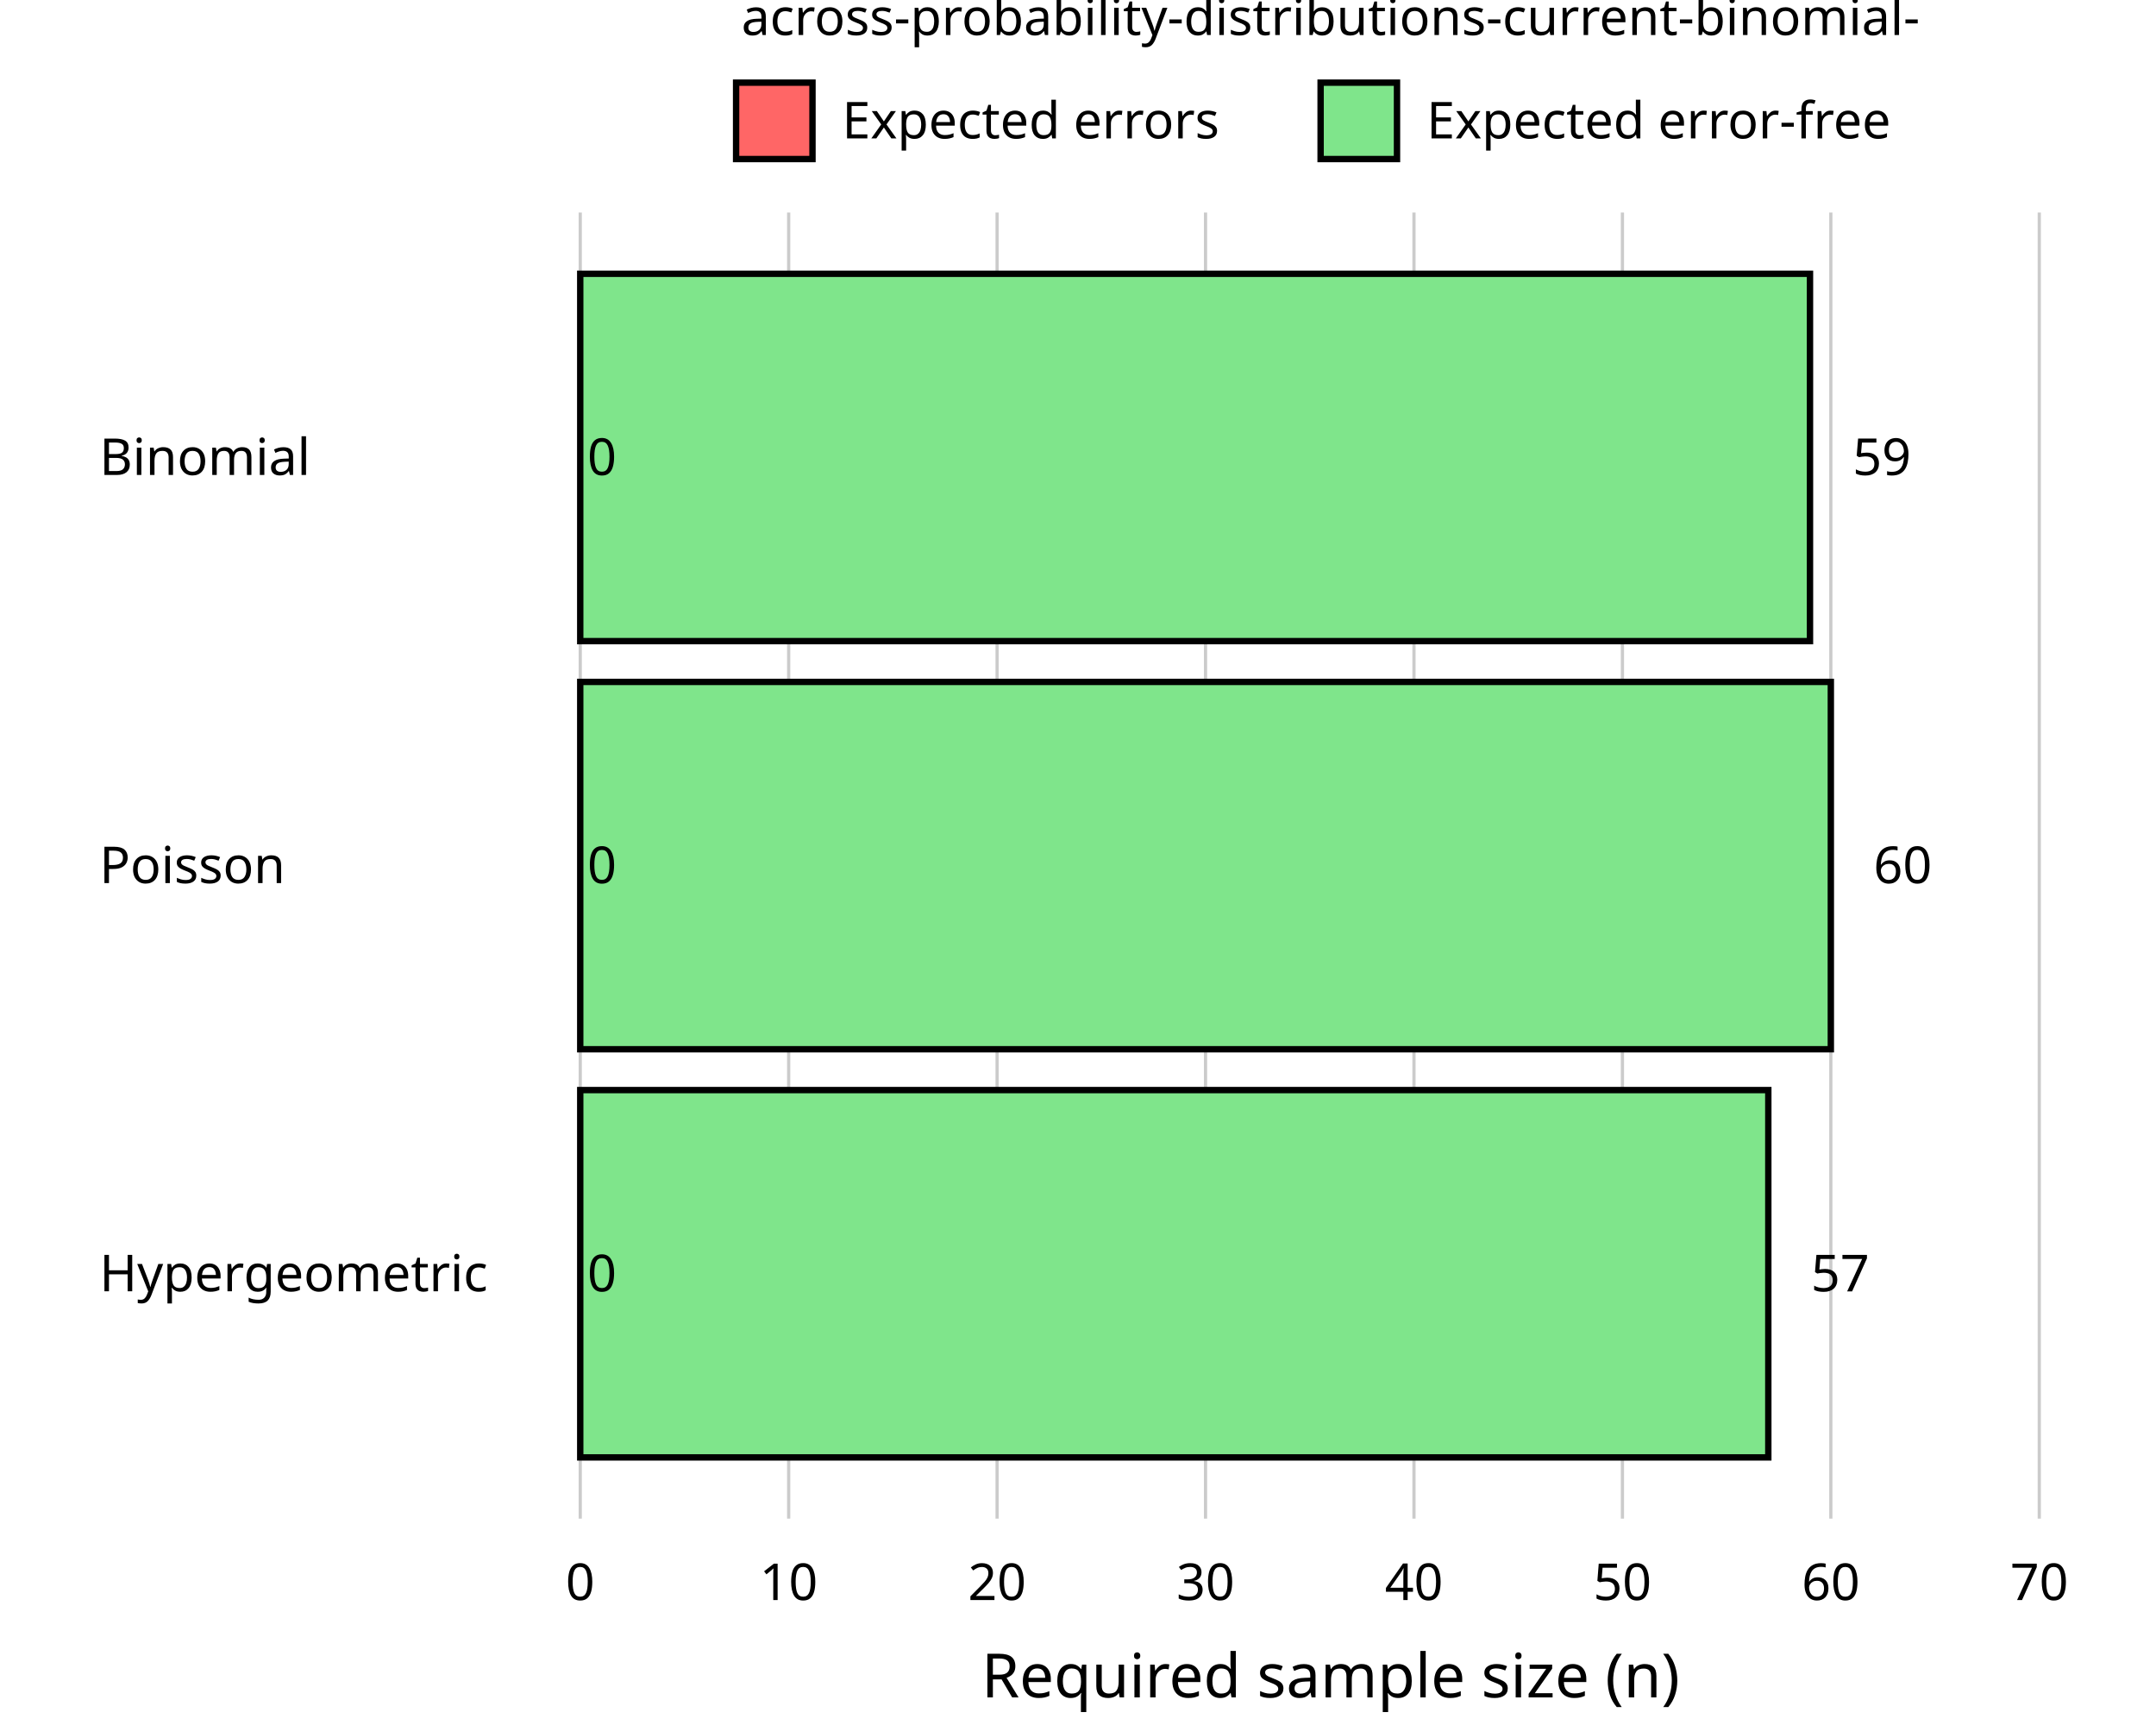
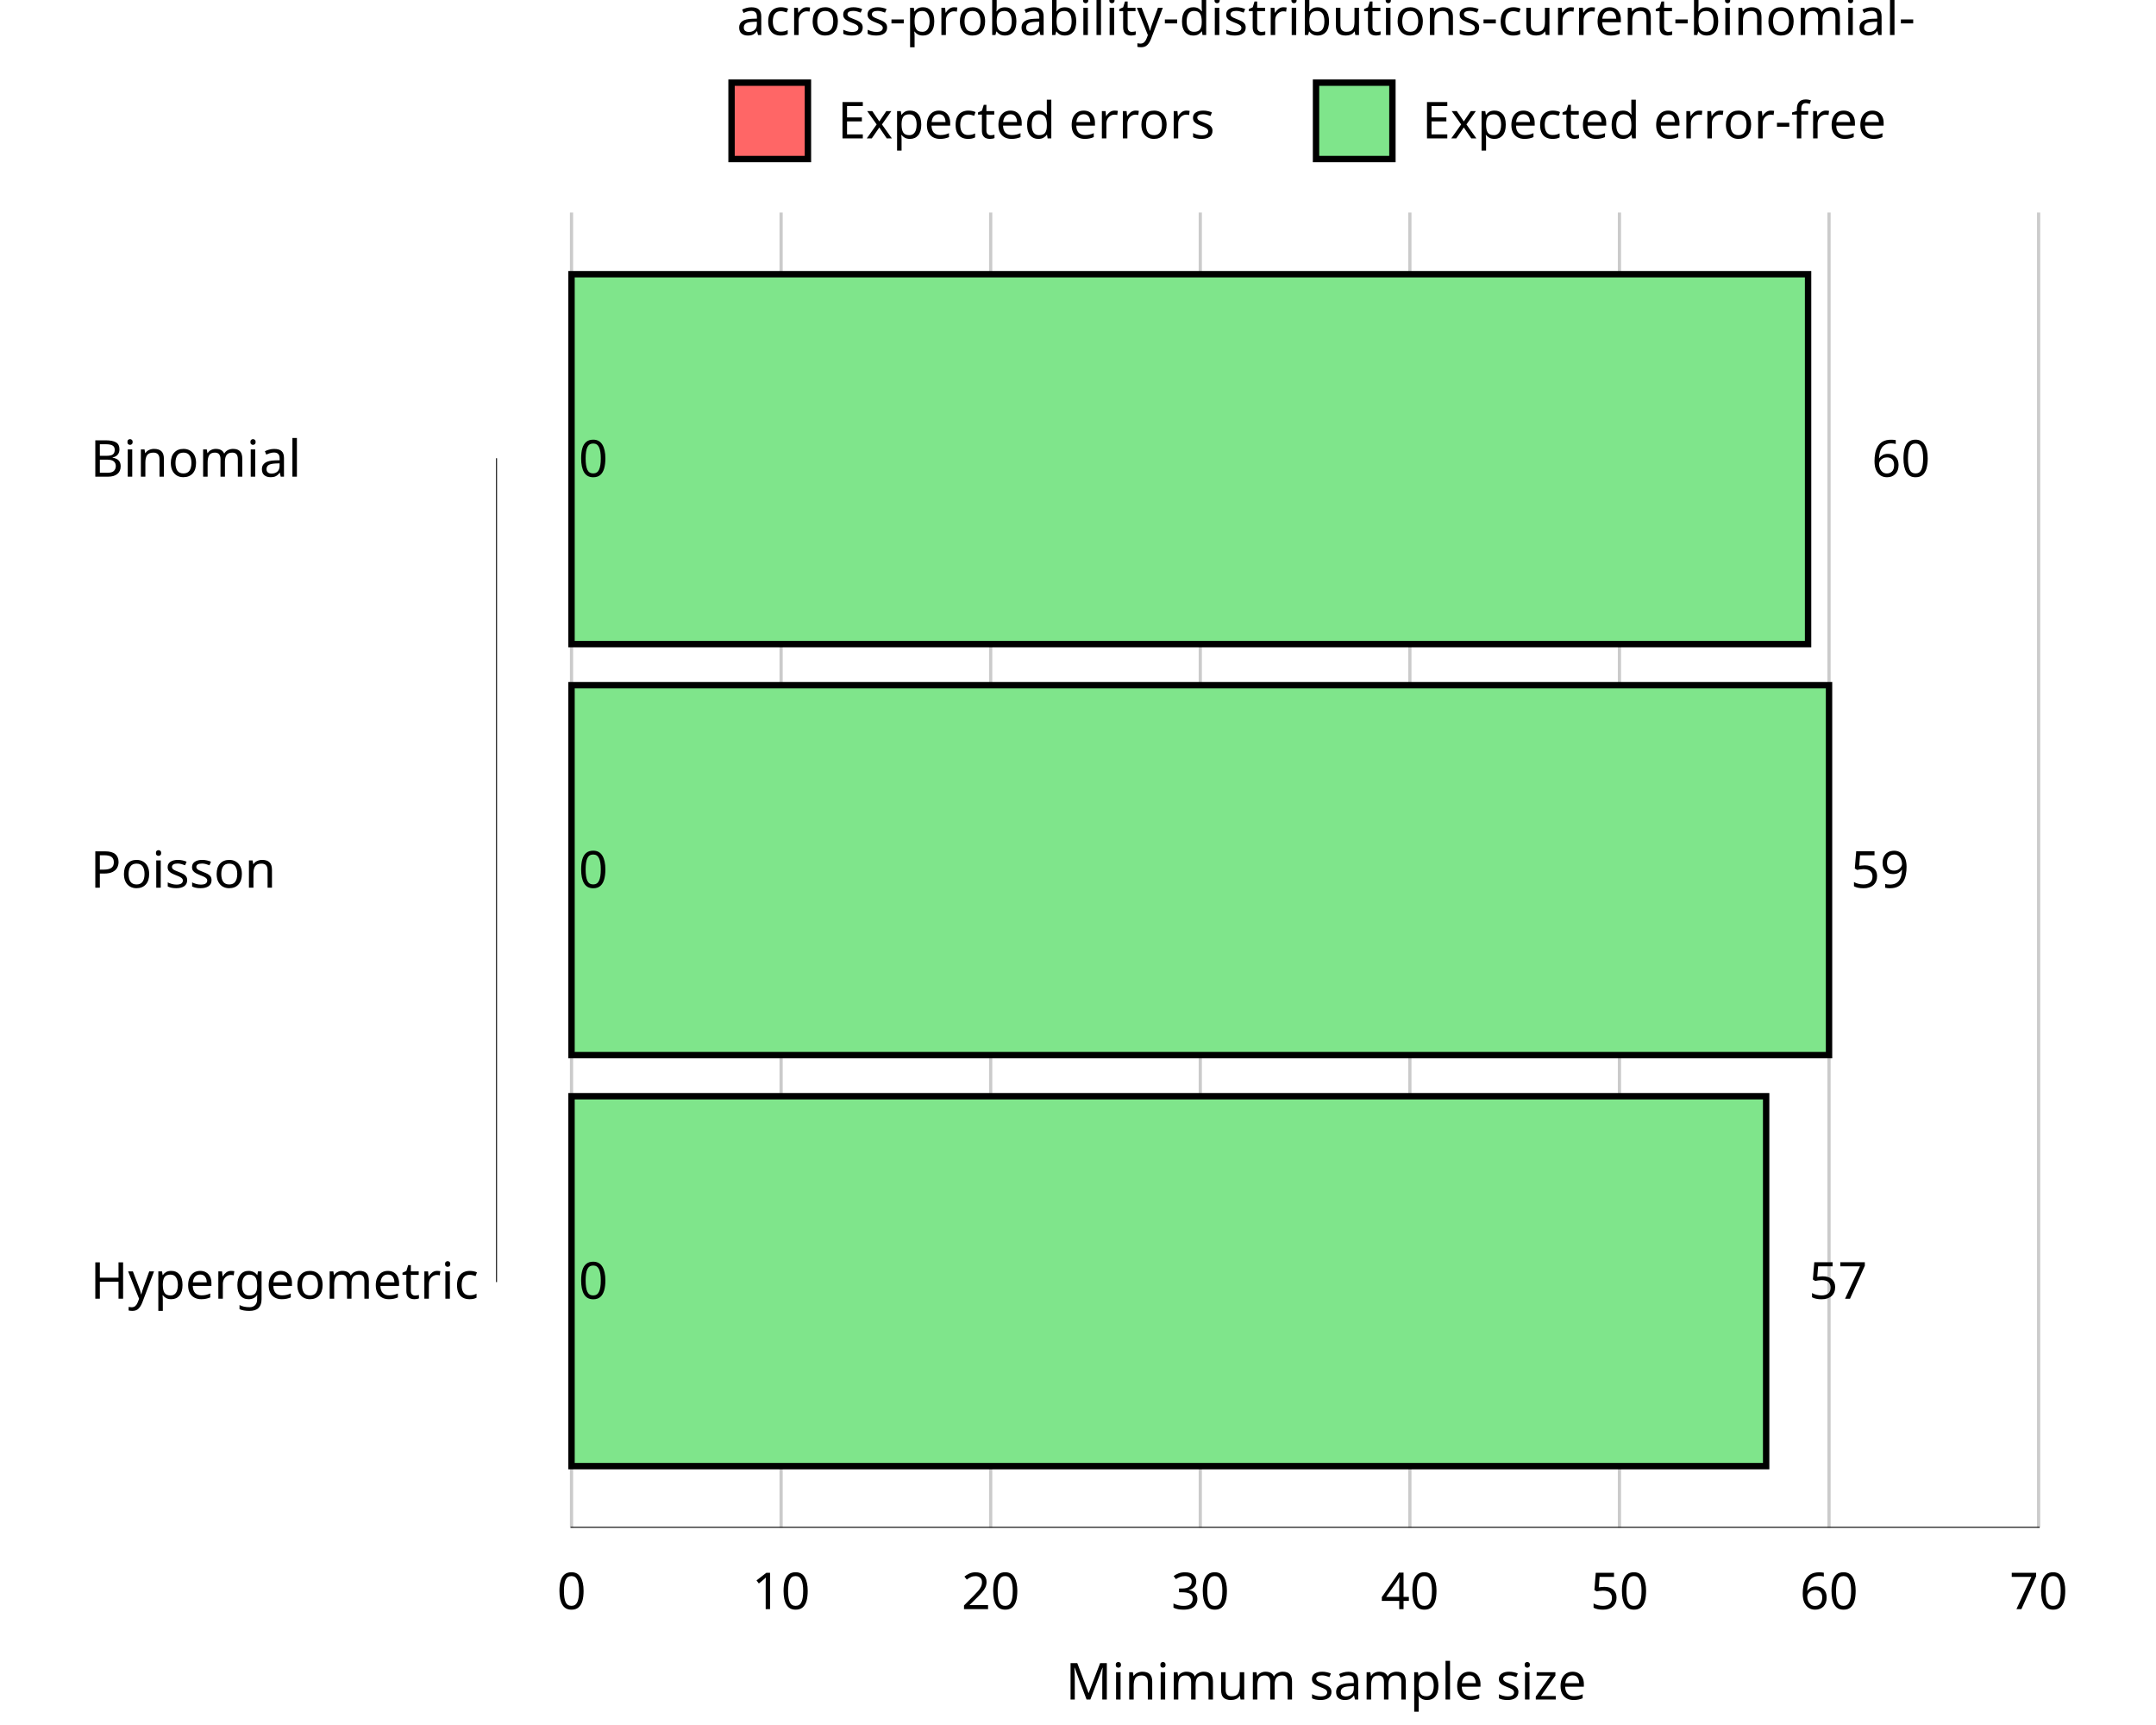
<svg xmlns="http://www.w3.org/2000/svg" class="svglite" data-engine-version="2.0" width="720.00pt" height="576.00pt" viewBox="0 0 720.00 576.00">
  <defs>
    <style type="text/css">
    .svglite line, .svglite polyline, .svglite polygon, .svglite path, .svglite rect, .svglite circle {
      fill: none;
      stroke: #000000;
      stroke-linecap: round;
      stroke-linejoin: round;
      stroke-miterlimit: 10.00;
    }
  </style>
  </defs>
  <rect width="100%" height="100%" style="stroke: none; fill: #FFFFFF;" />
  <defs>
    <clipPath id="cpMC4wMHw3MjAuMDB8MC4wMHw1NzYuMDA=">
      <rect x="0.00" y="0.00" width="720.00" height="576.00" />
    </clipPath>
  </defs>
  <g clip-path="url(#cpMC4wMHw3MjAuMDB8MC4wMHw1NzYuMDA=)">
    <rect x="0.00" y="0.00" width="720.00" height="576.00" style="stroke-width: 10.67; stroke: none;" />
  </g>
  <defs>
-     <clipPath id="cpMTY4LjcxfDcyMC4wMHw3MC45N3w1MDcuMDk=">
-       <rect x="168.71" y="70.97" width="551.29" height="436.12" />
+     <clipPath id="cpMTY1LjY2fDcyMC4wMHw3MC45N3w1MTAuMTQ=">
+       <rect x="165.66" y="70.97" width="554.34" height="439.17" />
    </clipPath>
  </defs>
-   <g clip-path="url(#cpMTY4LjcxfDcyMC4wMHw3MC45N3w1MDcuMDk=)">
-     <rect x="168.71" y="70.97" width="551.29" height="436.12" style="stroke-width: 10.67; stroke: none;" />
-     <polyline points="193.77,507.09 193.77,70.97 " style="stroke-width: 1.07; stroke: #CBCBCB; stroke-linecap: butt;" />
-     <polyline points="263.38,507.09 263.38,70.97 " style="stroke-width: 1.07; stroke: #CBCBCB; stroke-linecap: butt;" />
-     <polyline points="332.98,507.09 332.98,70.97 " style="stroke-width: 1.07; stroke: #CBCBCB; stroke-linecap: butt;" />
-     <polyline points="402.59,507.09 402.59,70.97 " style="stroke-width: 1.07; stroke: #CBCBCB; stroke-linecap: butt;" />
-     <polyline points="472.20,507.09 472.20,70.97 " style="stroke-width: 1.07; stroke: #CBCBCB; stroke-linecap: butt;" />
-     <polyline points="541.81,507.09 541.81,70.97 " style="stroke-width: 1.07; stroke: #CBCBCB; stroke-linecap: butt;" />
-     <polyline points="611.41,507.09 611.41,70.97 " style="stroke-width: 1.07; stroke: #CBCBCB; stroke-linecap: butt;" />
-     <polyline points="681.02,507.09 681.02,70.97 " style="stroke-width: 1.07; stroke: #CBCBCB; stroke-linecap: butt;" />
-     <rect x="193.77" y="91.42" width="410.68" height="122.66" style="stroke-width: 2.13; stroke-linecap: square; stroke-linejoin: miter; fill: #7FE58B;" />
-     <rect x="193.77" y="227.70" width="417.64" height="122.66" style="stroke-width: 2.13; stroke-linecap: square; stroke-linejoin: miter; fill: #7FE58B;" />
-     <rect x="193.77" y="363.99" width="396.76" height="122.66" style="stroke-width: 2.13; stroke-linecap: square; stroke-linejoin: miter; fill: #7FE58B;" />
-     <rect x="193.77" y="91.42" width="0.00" height="122.66" style="stroke-width: 2.13; stroke-linecap: square; stroke-linejoin: miter; fill: #FF6666;" />
-     <rect x="193.77" y="227.70" width="0.00" height="122.66" style="stroke-width: 2.13; stroke-linecap: square; stroke-linejoin: miter; fill: #FF6666;" />
-     <rect x="193.77" y="363.99" width="0.00" height="122.66" style="stroke-width: 2.13; stroke-linecap: square; stroke-linejoin: miter; fill: #FF6666;" />
-     <text x="196.14" y="158.62" style="font-size: 17.07px; font-family: sans;" textLength="9.50px" lengthAdjust="spacingAndGlyphs">0</text>
-     <text x="196.14" y="294.91" style="font-size: 17.07px; font-family: sans;" textLength="9.50px" lengthAdjust="spacingAndGlyphs">0</text>
-     <text x="196.14" y="431.20" style="font-size: 17.07px; font-family: sans;" textLength="9.50px" lengthAdjust="spacingAndGlyphs">0</text>
-     <text x="618.69" y="158.62" style="font-size: 17.07px; font-family: sans;" textLength="18.99px" lengthAdjust="spacingAndGlyphs">59</text>
-     <text x="625.66" y="294.91" style="font-size: 17.07px; font-family: sans;" textLength="18.99px" lengthAdjust="spacingAndGlyphs">60</text>
-     <text x="604.77" y="431.20" style="font-size: 17.07px; font-family: sans;" textLength="18.99px" lengthAdjust="spacingAndGlyphs">57</text>
-     <rect x="168.71" y="70.97" width="551.29" height="436.12" style="stroke-width: 0.00; stroke: none;" />
+   <g clip-path="url(#cpMTY1LjY2fDcyMC4wMHw3MC45N3w1MTAuMTQ=)">
+     <rect x="165.66" y="70.97" width="554.34" height="439.17" style="stroke-width: 10.67; stroke: none;" />
+     <polyline points="190.86,510.14 190.86,70.97 " style="stroke-width: 1.07; stroke: #CBCBCB; stroke-linecap: butt;" />
+     <polyline points="260.85,510.14 260.85,70.97 " style="stroke-width: 1.07; stroke: #CBCBCB; stroke-linecap: butt;" />
+     <polyline points="330.84,510.14 330.84,70.97 " style="stroke-width: 1.07; stroke: #CBCBCB; stroke-linecap: butt;" />
+     <polyline points="400.84,510.14 400.84,70.97 " style="stroke-width: 1.07; stroke: #CBCBCB; stroke-linecap: butt;" />
+     <polyline points="470.83,510.14 470.83,70.97 " style="stroke-width: 1.07; stroke: #CBCBCB; stroke-linecap: butt;" />
+     <polyline points="540.82,510.14 540.82,70.97 " style="stroke-width: 1.07; stroke: #CBCBCB; stroke-linecap: butt;" />
+     <polyline points="610.81,510.14 610.81,70.97 " style="stroke-width: 1.07; stroke: #CBCBCB; stroke-linecap: butt;" />
+     <polyline points="680.80,510.14 680.80,70.97 " style="stroke-width: 1.07; stroke: #CBCBCB; stroke-linecap: butt;" />
+     <rect x="190.86" y="228.80" width="419.95" height="123.52" style="stroke-width: 2.13; stroke-linecap: square; stroke-linejoin: miter; fill: #7FE58B;" />
+     <rect x="190.86" y="91.56" width="412.95" height="123.52" style="stroke-width: 2.13; stroke-linecap: square; stroke-linejoin: miter; fill: #7FE58B;" />
+     <rect x="190.86" y="366.04" width="398.95" height="123.52" style="stroke-width: 2.13; stroke-linecap: square; stroke-linejoin: miter; fill: #7FE58B;" />
+     <rect x="190.86" y="228.80" width="0.00" height="123.52" style="stroke-width: 2.13; stroke-linecap: square; stroke-linejoin: miter; fill: #FF6666;" />
+     <rect x="190.86" y="91.56" width="0.00" height="123.52" style="stroke-width: 2.13; stroke-linecap: square; stroke-linejoin: miter; fill: #FF6666;" />
+     <rect x="190.86" y="366.04" width="0.00" height="123.52" style="stroke-width: 2.13; stroke-linecap: square; stroke-linejoin: miter; fill: #FF6666;" />
+     <text x="193.23" y="159.19" style="font-size: 17.07px; font-family: sans;" textLength="9.50px" lengthAdjust="spacingAndGlyphs">0</text>
+     <text x="193.23" y="296.43" style="font-size: 17.07px; font-family: sans;" textLength="9.50px" lengthAdjust="spacingAndGlyphs">0</text>
+     <text x="193.23" y="433.67" style="font-size: 17.07px; font-family: sans;" textLength="9.50px" lengthAdjust="spacingAndGlyphs">0</text>
+     <text x="625.06" y="159.19" style="font-size: 17.07px; font-family: sans;" textLength="18.99px" lengthAdjust="spacingAndGlyphs">60</text>
+     <text x="618.06" y="296.43" style="font-size: 17.07px; font-family: sans;" textLength="18.99px" lengthAdjust="spacingAndGlyphs">59</text>
+     <text x="604.06" y="433.67" style="font-size: 17.07px; font-family: sans;" textLength="18.99px" lengthAdjust="spacingAndGlyphs">57</text>
+     <line x1="190.54" y1="510.14" x2="681.12" y2="510.14" style="stroke-width: 0.64; stroke-linecap: butt;" />
+     <line x1="165.66" y1="428.11" x2="165.66" y2="153.00" style="stroke-width: 0.64; stroke-linecap: butt;" />
+     <rect x="165.66" y="70.97" width="554.34" height="439.17" style="stroke-width: 0.00; stroke: none;" />
  </g>
  <g clip-path="url(#cpMC4wMHw3MjAuMDB8MC4wMHw1NzYuMDA=)">
-     <polyline points="168.71,507.09 168.71,70.97 " style="stroke-width: 0.00; stroke: none; stroke-linecap: butt;" />
-     <text x="33.22" y="431.17" style="font-size: 17.00px; font-family: sans;" textLength="120.01px" lengthAdjust="spacingAndGlyphs">Hypergeometric</text>
-     <text x="33.22" y="294.88" style="font-size: 17.00px; font-family: sans;" textLength="60.50px" lengthAdjust="spacingAndGlyphs">Poisson</text>
-     <text x="33.22" y="158.59" style="font-size: 17.00px; font-family: sans;" textLength="65.20px" lengthAdjust="spacingAndGlyphs">Binomial</text>
-     <polyline points="168.71,507.09 720.00,507.09 " style="stroke-width: 0.00; stroke: none; stroke-linecap: butt;" />
-     <text x="193.77" y="534.27" text-anchor="middle" style="font-size: 17.00px; font-family: sans;" textLength="9.46px" lengthAdjust="spacingAndGlyphs">0</text>
-     <text x="263.38" y="534.27" text-anchor="middle" style="font-size: 17.00px; font-family: sans;" textLength="18.91px" lengthAdjust="spacingAndGlyphs">10</text>
-     <text x="332.98" y="534.27" text-anchor="middle" style="font-size: 17.00px; font-family: sans;" textLength="18.91px" lengthAdjust="spacingAndGlyphs">20</text>
-     <text x="402.59" y="534.27" text-anchor="middle" style="font-size: 17.00px; font-family: sans;" textLength="18.91px" lengthAdjust="spacingAndGlyphs">30</text>
-     <text x="472.20" y="534.27" text-anchor="middle" style="font-size: 17.00px; font-family: sans;" textLength="18.91px" lengthAdjust="spacingAndGlyphs">40</text>
-     <text x="541.81" y="534.27" text-anchor="middle" style="font-size: 17.00px; font-family: sans;" textLength="18.91px" lengthAdjust="spacingAndGlyphs">50</text>
-     <text x="611.41" y="534.27" text-anchor="middle" style="font-size: 17.00px; font-family: sans;" textLength="18.91px" lengthAdjust="spacingAndGlyphs">60</text>
-     <text x="681.02" y="534.27" text-anchor="middle" style="font-size: 17.00px; font-family: sans;" textLength="18.91px" lengthAdjust="spacingAndGlyphs">70</text>
-     <text x="444.35" y="566.78" text-anchor="middle" style="font-size: 20.40px; font-family: sans;" textLength="226.79px" lengthAdjust="spacingAndGlyphs">Required sample size (n)</text>
-     <rect x="230.46" y="20.71" width="427.80" height="39.31" style="stroke-width: 0.75; stroke: none;" />
-     <rect x="230.46" y="20.71" width="427.80" height="39.31" style="stroke-width: 10.67; stroke: none;" />
-     <rect x="244.40" y="26.19" width="28.35" height="28.35" style="stroke-width: 10.67; stroke: none;" />
-     <rect x="245.82" y="27.60" width="25.51" height="25.51" style="stroke-width: 2.13; stroke-linecap: square; stroke-linejoin: miter; fill: #FF6666;" />
-     <rect x="439.60" y="26.19" width="28.35" height="28.35" style="stroke-width: 10.67; stroke: none;" />
-     <rect x="441.02" y="27.60" width="25.51" height="25.51" style="stroke-width: 2.13; stroke-linecap: square; stroke-linejoin: miter; fill: #7FE58B;" />
-     <text x="281.22" y="46.21" style="font-size: 17.00px; font-family: sans;" textLength="120.02px" lengthAdjust="spacingAndGlyphs">Expected errors</text>
-     <text x="476.41" y="46.21" style="font-size: 17.00px; font-family: sans;" textLength="146.47px" lengthAdjust="spacingAndGlyphs">Expected error-free</text>
-     <text x="444.35" y="11.70" text-anchor="middle" style="font-size: 17.00px; font-family: sans;" textLength="362.83px" lengthAdjust="spacingAndGlyphs">across-probability-distributions-current-binomial-</text>
+     <polyline points="165.66,510.14 165.66,70.97 " style="stroke-width: 0.00; stroke: none; stroke-linecap: butt;" />
+     <text x="30.17" y="433.65" style="font-size: 17.00px; font-family: sans;" textLength="120.01px" lengthAdjust="spacingAndGlyphs">Hypergeometric</text>
+     <text x="30.17" y="296.41" style="font-size: 17.00px; font-family: sans;" textLength="60.50px" lengthAdjust="spacingAndGlyphs">Poisson</text>
+     <text x="30.17" y="159.17" style="font-size: 17.00px; font-family: sans;" textLength="65.20px" lengthAdjust="spacingAndGlyphs">Binomial</text>
+     <polyline points="165.66,510.14 720.00,510.14 " style="stroke-width: 0.00; stroke: none; stroke-linecap: butt;" />
+     <text x="190.86" y="537.32" text-anchor="middle" style="font-size: 17.00px; font-family: sans;" textLength="9.46px" lengthAdjust="spacingAndGlyphs">0</text>
+     <text x="260.85" y="537.32" text-anchor="middle" style="font-size: 17.00px; font-family: sans;" textLength="18.91px" lengthAdjust="spacingAndGlyphs">10</text>
+     <text x="330.84" y="537.32" text-anchor="middle" style="font-size: 17.00px; font-family: sans;" textLength="18.91px" lengthAdjust="spacingAndGlyphs">20</text>
+     <text x="400.84" y="537.32" text-anchor="middle" style="font-size: 17.00px; font-family: sans;" textLength="18.91px" lengthAdjust="spacingAndGlyphs">30</text>
+     <text x="470.83" y="537.32" text-anchor="middle" style="font-size: 17.00px; font-family: sans;" textLength="18.91px" lengthAdjust="spacingAndGlyphs">40</text>
+     <text x="540.82" y="537.32" text-anchor="middle" style="font-size: 17.00px; font-family: sans;" textLength="18.91px" lengthAdjust="spacingAndGlyphs">50</text>
+     <text x="610.81" y="537.32" text-anchor="middle" style="font-size: 17.00px; font-family: sans;" textLength="18.91px" lengthAdjust="spacingAndGlyphs">60</text>
+     <text x="680.80" y="537.32" text-anchor="middle" style="font-size: 17.00px; font-family: sans;" textLength="18.91px" lengthAdjust="spacingAndGlyphs">70</text>
+     <text x="442.83" y="567.49" text-anchor="middle" style="font-size: 17.00px; font-family: sans;" textLength="163.47px" lengthAdjust="spacingAndGlyphs">Minimum sample size</text>
+     <rect x="228.93" y="20.71" width="427.80" height="39.31" style="stroke-width: 0.75; stroke: none;" />
+     <rect x="228.93" y="20.71" width="427.80" height="39.31" style="stroke-width: 10.67; stroke: none;" />
+     <rect x="242.88" y="26.19" width="28.35" height="28.35" style="stroke-width: 10.67; stroke: none;" />
+     <rect x="244.30" y="27.60" width="25.51" height="25.51" style="stroke-width: 2.13; stroke-linecap: square; stroke-linejoin: miter; fill: #FF6666;" />
+     <rect x="438.08" y="26.19" width="28.35" height="28.35" style="stroke-width: 10.67; stroke: none;" />
+     <rect x="439.49" y="27.60" width="25.51" height="25.51" style="stroke-width: 2.13; stroke-linecap: square; stroke-linejoin: miter; fill: #7FE58B;" />
+     <text x="279.70" y="46.21" style="font-size: 17.00px; font-family: sans;" textLength="120.02px" lengthAdjust="spacingAndGlyphs">Expected errors</text>
+     <text x="474.89" y="46.21" style="font-size: 17.00px; font-family: sans;" textLength="146.47px" lengthAdjust="spacingAndGlyphs">Expected error-free</text>
+     <text x="442.83" y="11.70" text-anchor="middle" style="font-size: 17.00px; font-family: sans;" textLength="362.83px" lengthAdjust="spacingAndGlyphs">across-probability-distributions-current-binomial-</text>
  </g>
</svg>
